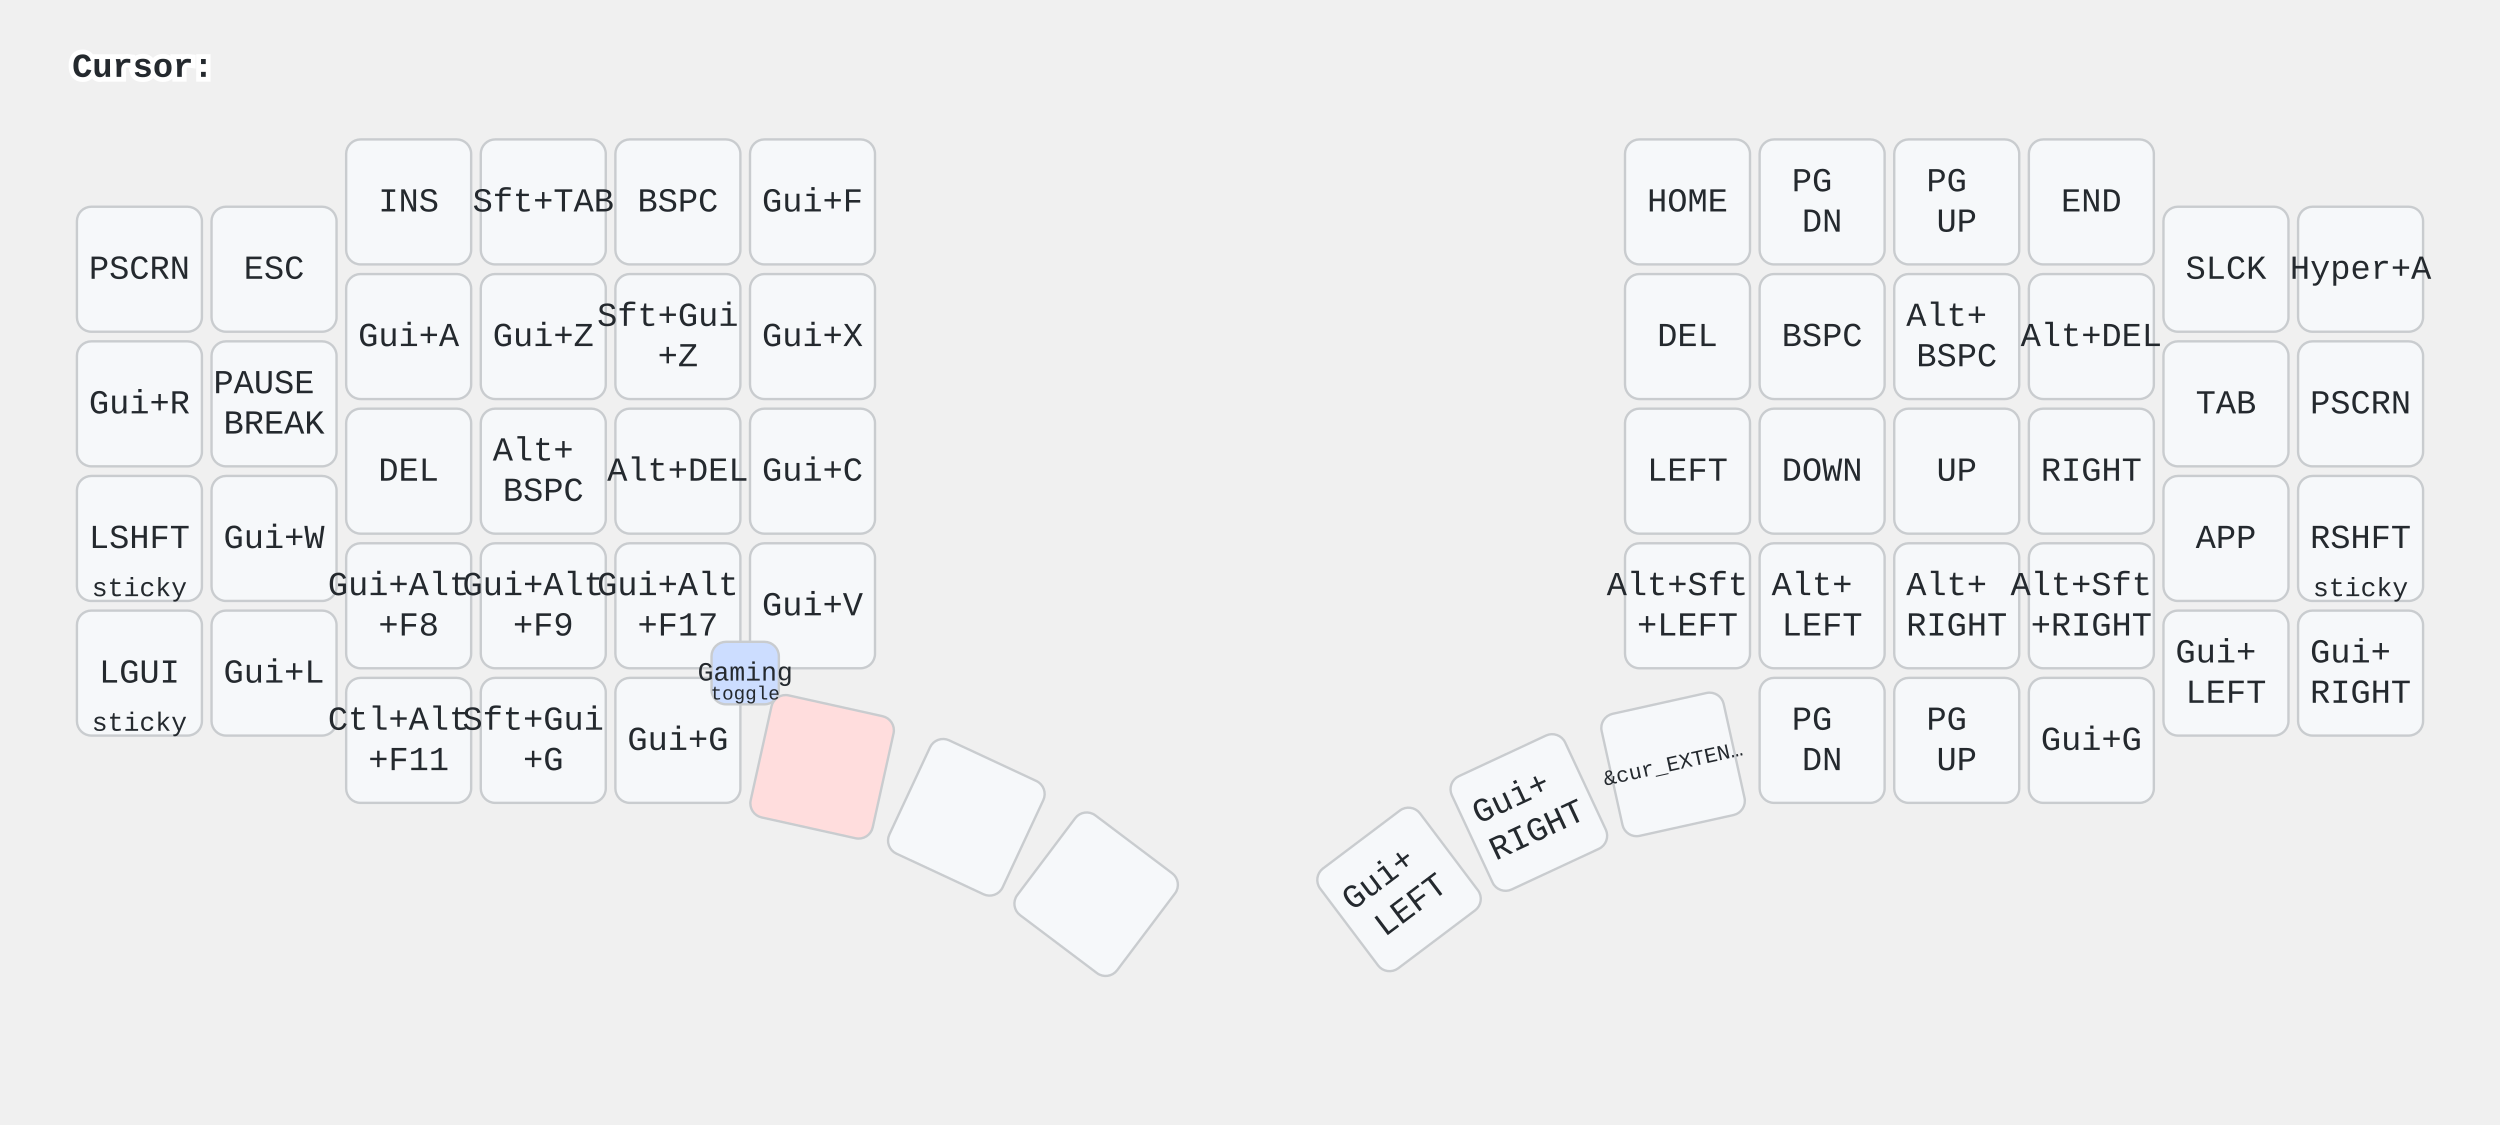
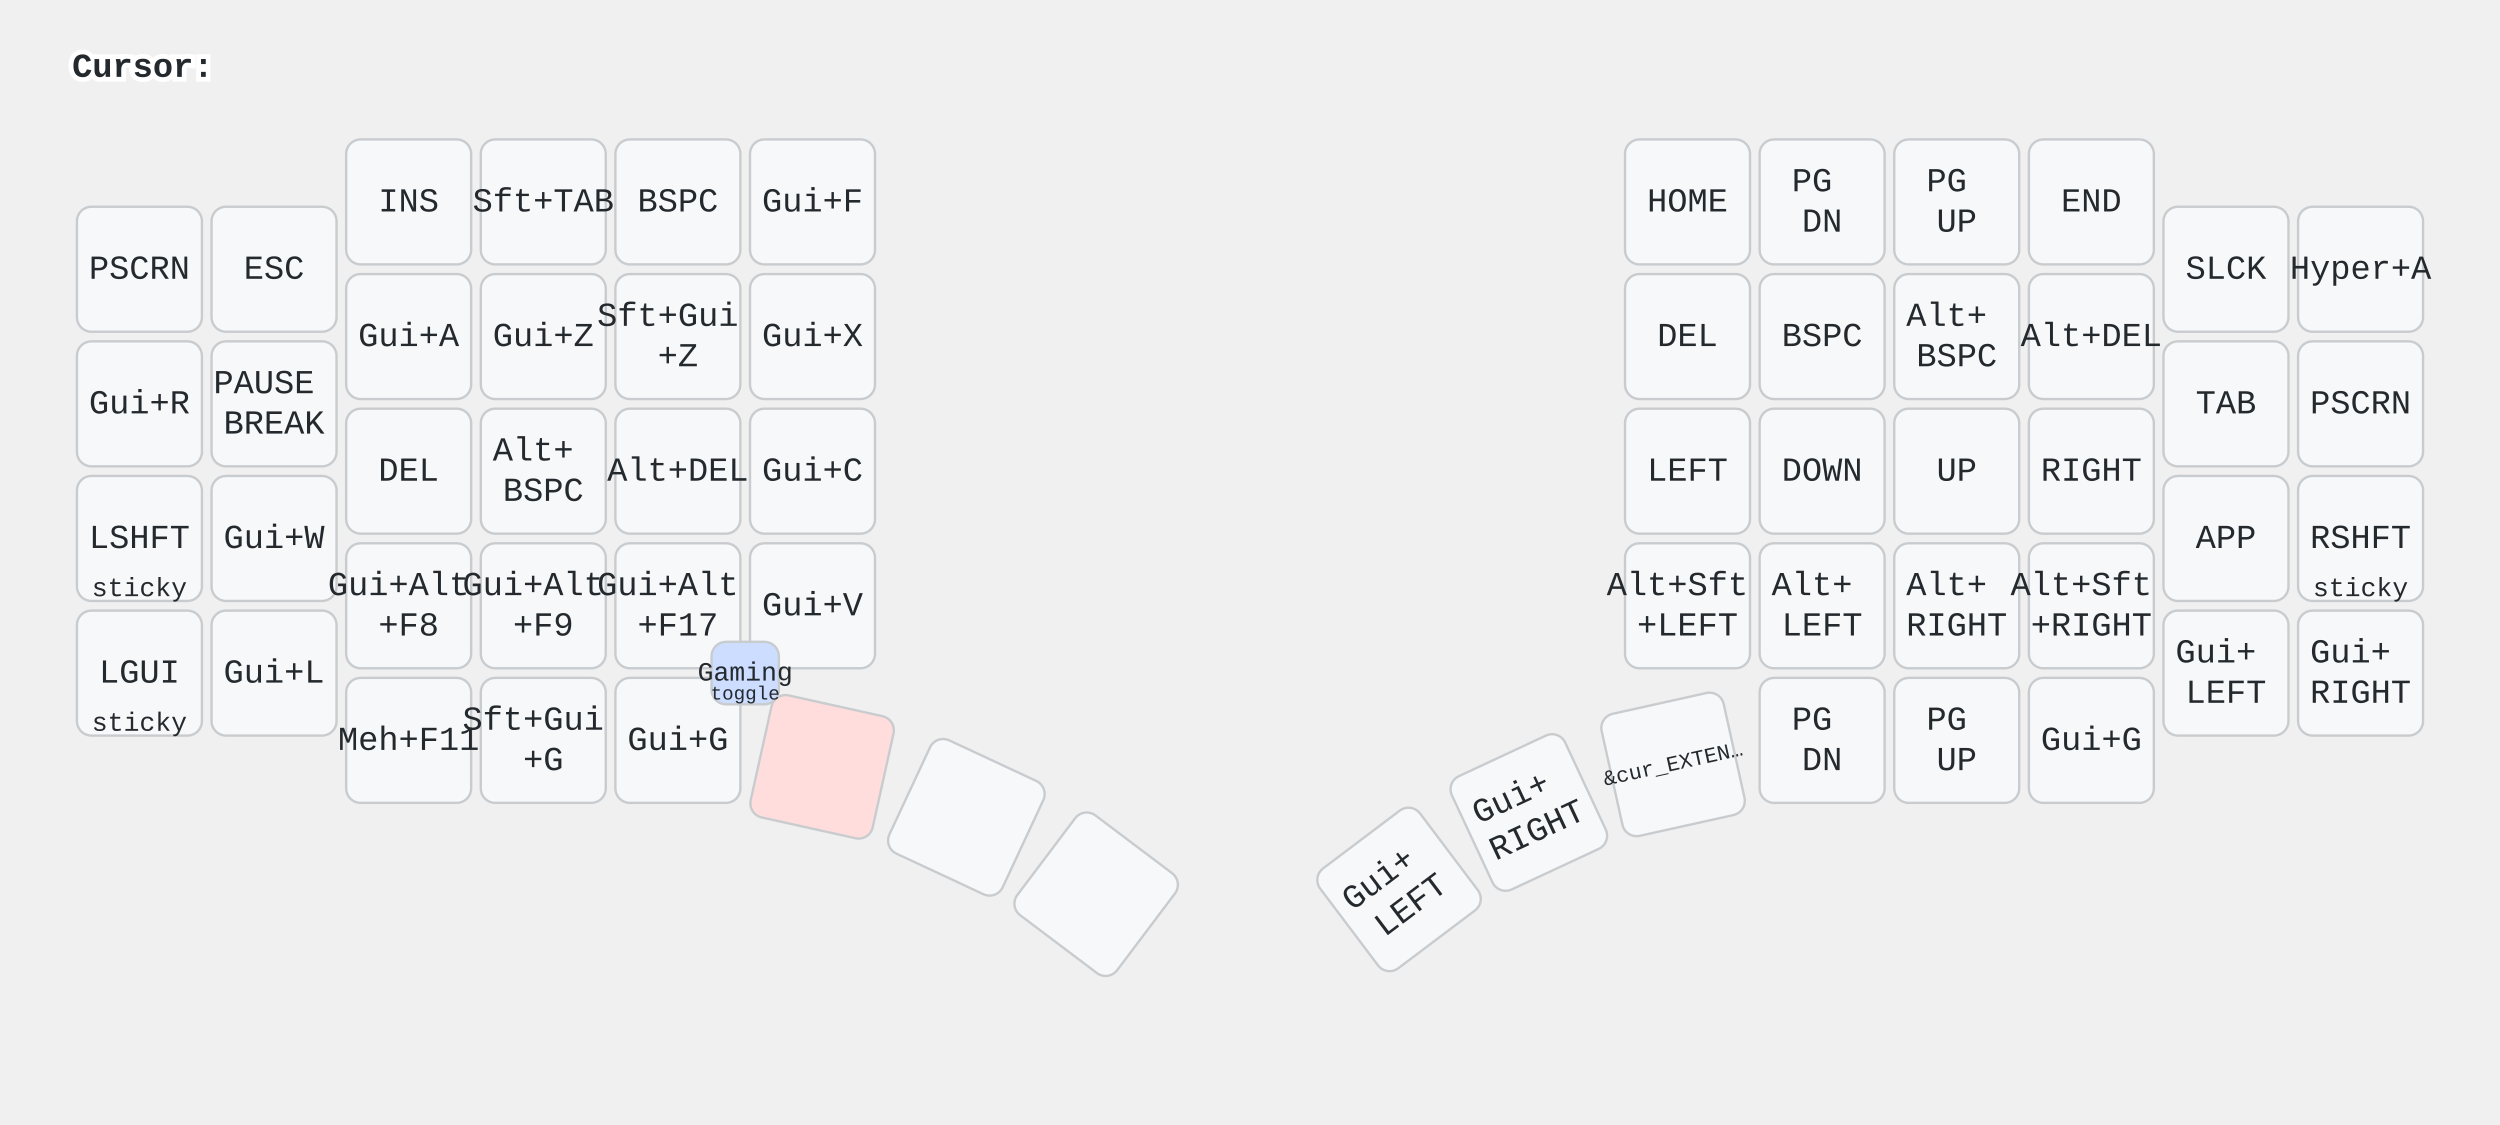
<svg xmlns="http://www.w3.org/2000/svg" width="1040" height="468" viewBox="0 0 1040 468" class="keymap">
  <style>/* inherit to force styles through use tags */
svg path {
    fill: inherit;
}

/* font and background color specifications */
svg.keymap {
    font-family: SFMono-Regular,Consolas,Liberation Mono,Menlo,monospace;
    font-size: 14px;
    font-kerning: normal;
    text-rendering: optimizeLegibility;
    fill: #24292e;
}

/* default key styling */
rect.key {
    fill: #f6f8fa;
}

rect.key, rect.combo {
    stroke: #c9cccf;
    stroke-width: 1;
}

/* default key side styling, only used is draw_key_sides is set */
rect.side {
    filter: brightness(90%);
}

/* color accent for combo boxes */
rect.combo, rect.combo-separate {
    fill: #cdf;
}

/* color accent for held keys */
rect.held, rect.combo.held {
    fill: #fdd;
}

/* color accent for ghost (optional) keys */
rect.ghost, rect.combo.ghost {
    stroke-dasharray: 4, 4;
    stroke-width: 2;
}

text {
    text-anchor: middle;
    dominant-baseline: middle;
}

/* styling for layer labels */
text.label {
    font-weight: bold;
    text-anchor: start;
    stroke: white;
    stroke-width: 4;
    paint-order: stroke;
}

/* styling for optional footer */
text.footer {
    text-anchor: end;
    dominant-baseline: auto;
    stroke: white;
    stroke-width: 4;
    paint-order: stroke;
}

/* styling for combo tap, and key non-tap label text */
text.combo, text.hold, text.shifted, text.left, text.right {
    font-size: 11px;
}

text.hold {
    text-anchor: middle;
    dominant-baseline: auto;
}

text.shifted {
    text-anchor: middle;
    dominant-baseline: hanging;
}

text.left {
    text-anchor: start;
}

text.right {
    text-anchor: end;
}

text.layer-activator {
    text-decoration: underline;
}

/* styling for hold/shifted label text in combo box */
text.combo.hold, text.combo.shifted, text.combo.left, text.combo.right {
    font-size: 8px;
}

/* lighter symbol for transparent keys */
text.trans {
    fill: #7b7e81;
}

/* styling for combo dendrons */
path.combo {
    stroke-width: 1;
    stroke: gray;
    fill: none;
}

/* Start Tabler Icons Cleanup */
/* cannot use height/width with glyphs */
.icon-tabler &gt; path {
    fill: inherit;
    stroke: inherit;
    stroke-width: 2;
}
/* hide tabler's default box */
.icon-tabler &gt; path[stroke="none"][fill="none"] {
    visibility: hidden;
}
/* End Tabler Icons Cleanup */
</style>
  <g transform="translate(30, 0)" class="layer-Cursor">
    <text x="0" y="28" class="label" id="Cursor">Cursor:</text>
    <g transform="translate(0, 56)">
      <g transform="translate(28, 56)" class="key keypos-0">
        <rect rx="6" ry="6" x="-26" y="-26" width="52" height="52" class="key" />
        <text x="0" y="0" class="key tap">PSCRN</text>
      </g>
      <g transform="translate(84, 56)" class="key keypos-1">
        <rect rx="6" ry="6" x="-26" y="-26" width="52" height="52" class="key" />
        <text x="0" y="0" class="key tap">ESC</text>
      </g>
      <g transform="translate(140, 28)" class="key keypos-2">
        <rect rx="6" ry="6" x="-26" y="-26" width="52" height="52" class="key" />
        <text x="0" y="0" class="key tap">INS</text>
      </g>
      <g transform="translate(196, 28)" class="key keypos-3">
        <rect rx="6" ry="6" x="-26" y="-26" width="52" height="52" class="key" />
        <text x="0" y="0" class="key tap">Sft+TAB</text>
      </g>
      <g transform="translate(252, 28)" class="key keypos-4">
        <rect rx="6" ry="6" x="-26" y="-26" width="52" height="52" class="key" />
        <text x="0" y="0" class="key tap">BSPC</text>
      </g>
      <g transform="translate(308, 28)" class="key keypos-5">
        <rect rx="6" ry="6" x="-26" y="-26" width="52" height="52" class="key" />
        <text x="0" y="0" class="key tap">Gui+F</text>
      </g>
      <g transform="translate(672, 28)" class="key keypos-6">
        <rect rx="6" ry="6" x="-26" y="-26" width="52" height="52" class="key" />
        <text x="0" y="0" class="key tap">HOME</text>
      </g>
      <g transform="translate(728, 28)" class="key keypos-7">
        <rect rx="6" ry="6" x="-26" y="-26" width="52" height="52" class="key" />
        <text x="0" y="0" class="key tap">
          <tspan x="0" dy="-0.6em">PG</tspan>
          <tspan x="0" dy="1.2em">DN</tspan>
        </text>
      </g>
      <g transform="translate(784, 28)" class="key keypos-8">
        <rect rx="6" ry="6" x="-26" y="-26" width="52" height="52" class="key" />
        <text x="0" y="0" class="key tap">
          <tspan x="0" dy="-0.6em">PG</tspan>
          <tspan x="0" dy="1.2em">UP</tspan>
        </text>
      </g>
      <g transform="translate(840, 28)" class="key keypos-9">
        <rect rx="6" ry="6" x="-26" y="-26" width="52" height="52" class="key" />
        <text x="0" y="0" class="key tap">END</text>
      </g>
      <g transform="translate(896, 56)" class="key keypos-10">
        <rect rx="6" ry="6" x="-26" y="-26" width="52" height="52" class="key" />
        <text x="0" y="0" class="key tap">SLCK</text>
      </g>
      <g transform="translate(952, 56)" class="key keypos-11">
        <rect rx="6" ry="6" x="-26" y="-26" width="52" height="52" class="key" />
        <text x="0" y="0" class="key tap">Hyper+A</text>
      </g>
      <g transform="translate(28, 112)" class="key keypos-12">
        <rect rx="6" ry="6" x="-26" y="-26" width="52" height="52" class="key" />
        <text x="0" y="0" class="key tap">Gui+R</text>
      </g>
      <g transform="translate(84, 112)" class="key keypos-13">
        <rect rx="6" ry="6" x="-26" y="-26" width="52" height="52" class="key" />
        <text x="0" y="0" class="key tap">
          <tspan x="0" dy="-0.6em">PAUSE</tspan>
          <tspan x="0" dy="1.2em">BREAK</tspan>
        </text>
      </g>
      <g transform="translate(140, 84)" class="key keypos-14">
        <rect rx="6" ry="6" x="-26" y="-26" width="52" height="52" class="key" />
        <text x="0" y="0" class="key tap">Gui+A</text>
      </g>
      <g transform="translate(196, 84)" class="key keypos-15">
        <rect rx="6" ry="6" x="-26" y="-26" width="52" height="52" class="key" />
        <text x="0" y="0" class="key tap">Gui+Z</text>
      </g>
      <g transform="translate(252, 84)" class="key keypos-16">
        <rect rx="6" ry="6" x="-26" y="-26" width="52" height="52" class="key" />
        <text x="0" y="0" class="key tap">
          <tspan x="0" dy="-0.6em">Sft+Gui</tspan>
          <tspan x="0" dy="1.2em">+Z</tspan>
        </text>
      </g>
      <g transform="translate(308, 84)" class="key keypos-17">
        <rect rx="6" ry="6" x="-26" y="-26" width="52" height="52" class="key" />
        <text x="0" y="0" class="key tap">Gui+X</text>
      </g>
      <g transform="translate(672, 84)" class="key keypos-18">
        <rect rx="6" ry="6" x="-26" y="-26" width="52" height="52" class="key" />
        <text x="0" y="0" class="key tap">DEL</text>
      </g>
      <g transform="translate(728, 84)" class="key keypos-19">
        <rect rx="6" ry="6" x="-26" y="-26" width="52" height="52" class="key" />
        <text x="0" y="0" class="key tap">BSPC</text>
      </g>
      <g transform="translate(784, 84)" class="key keypos-20">
        <rect rx="6" ry="6" x="-26" y="-26" width="52" height="52" class="key" />
        <text x="0" y="0" class="key tap">
          <tspan x="0" dy="-0.6em">Alt+</tspan>
          <tspan x="0" dy="1.2em">BSPC</tspan>
        </text>
      </g>
      <g transform="translate(840, 84)" class="key keypos-21">
        <rect rx="6" ry="6" x="-26" y="-26" width="52" height="52" class="key" />
        <text x="0" y="0" class="key tap">Alt+DEL</text>
      </g>
      <g transform="translate(896, 112)" class="key keypos-22">
        <rect rx="6" ry="6" x="-26" y="-26" width="52" height="52" class="key" />
        <text x="0" y="0" class="key tap">TAB</text>
      </g>
      <g transform="translate(952, 112)" class="key keypos-23">
        <rect rx="6" ry="6" x="-26" y="-26" width="52" height="52" class="key" />
        <text x="0" y="0" class="key tap">PSCRN</text>
      </g>
      <g transform="translate(28, 168)" class="key keypos-24">
        <rect rx="6" ry="6" x="-26" y="-26" width="52" height="52" class="key" />
        <text x="0" y="0" class="key tap">LSHFT</text>
        <text x="0" y="24" class="key hold">sticky</text>
      </g>
      <g transform="translate(84, 168)" class="key keypos-25">
        <rect rx="6" ry="6" x="-26" y="-26" width="52" height="52" class="key" />
        <text x="0" y="0" class="key tap">Gui+W</text>
      </g>
      <g transform="translate(140, 140)" class="key keypos-26">
        <rect rx="6" ry="6" x="-26" y="-26" width="52" height="52" class="key" />
        <text x="0" y="0" class="key tap">DEL</text>
      </g>
      <g transform="translate(196, 140)" class="key keypos-27">
        <rect rx="6" ry="6" x="-26" y="-26" width="52" height="52" class="key" />
        <text x="0" y="0" class="key tap">
          <tspan x="0" dy="-0.6em">Alt+</tspan>
          <tspan x="0" dy="1.2em">BSPC</tspan>
        </text>
      </g>
      <g transform="translate(252, 140)" class="key keypos-28">
        <rect rx="6" ry="6" x="-26" y="-26" width="52" height="52" class="key" />
        <text x="0" y="0" class="key tap">Alt+DEL</text>
      </g>
      <g transform="translate(308, 140)" class="key keypos-29">
        <rect rx="6" ry="6" x="-26" y="-26" width="52" height="52" class="key" />
        <text x="0" y="0" class="key tap">Gui+C</text>
      </g>
      <g transform="translate(672, 140)" class="key keypos-30">
        <rect rx="6" ry="6" x="-26" y="-26" width="52" height="52" class="key" />
        <text x="0" y="0" class="key tap">LEFT</text>
      </g>
      <g transform="translate(728, 140)" class="key keypos-31">
        <rect rx="6" ry="6" x="-26" y="-26" width="52" height="52" class="key" />
        <text x="0" y="0" class="key tap">DOWN</text>
      </g>
      <g transform="translate(784, 140)" class="key keypos-32">
        <rect rx="6" ry="6" x="-26" y="-26" width="52" height="52" class="key" />
        <text x="0" y="0" class="key tap">UP</text>
      </g>
      <g transform="translate(840, 140)" class="key keypos-33">
        <rect rx="6" ry="6" x="-26" y="-26" width="52" height="52" class="key" />
        <text x="0" y="0" class="key tap">RIGHT</text>
      </g>
      <g transform="translate(896, 168)" class="key keypos-34">
        <rect rx="6" ry="6" x="-26" y="-26" width="52" height="52" class="key" />
        <text x="0" y="0" class="key tap">APP</text>
      </g>
      <g transform="translate(952, 168)" class="key keypos-35">
        <rect rx="6" ry="6" x="-26" y="-26" width="52" height="52" class="key" />
        <text x="0" y="0" class="key tap">RSHFT</text>
        <text x="0" y="24" class="key hold">sticky</text>
      </g>
      <g transform="translate(28, 224)" class="key keypos-36">
        <rect rx="6" ry="6" x="-26" y="-26" width="52" height="52" class="key" />
        <text x="0" y="0" class="key tap">LGUI</text>
        <text x="0" y="24" class="key hold">sticky</text>
      </g>
      <g transform="translate(84, 224)" class="key keypos-37">
        <rect rx="6" ry="6" x="-26" y="-26" width="52" height="52" class="key" />
        <text x="0" y="0" class="key tap">Gui+L</text>
      </g>
      <g transform="translate(140, 196)" class="key keypos-38">
        <rect rx="6" ry="6" x="-26" y="-26" width="52" height="52" class="key" />
        <text x="0" y="0" class="key tap">
          <tspan x="0" dy="-0.6em">Gui+Alt</tspan>
          <tspan x="0" dy="1.2em">+F8</tspan>
        </text>
      </g>
      <g transform="translate(196, 196)" class="key keypos-39">
        <rect rx="6" ry="6" x="-26" y="-26" width="52" height="52" class="key" />
        <text x="0" y="0" class="key tap">
          <tspan x="0" dy="-0.6em">Gui+Alt</tspan>
          <tspan x="0" dy="1.2em">+F9</tspan>
        </text>
      </g>
      <g transform="translate(252, 196)" class="key keypos-40">
        <rect rx="6" ry="6" x="-26" y="-26" width="52" height="52" class="key" />
        <text x="0" y="0" class="key tap">
          <tspan x="0" dy="-0.6em">Gui+Alt</tspan>
          <tspan x="0" dy="1.2em">+F17</tspan>
        </text>
      </g>
      <g transform="translate(308, 196)" class="key keypos-41">
        <rect rx="6" ry="6" x="-26" y="-26" width="52" height="52" class="key" />
        <text x="0" y="0" class="key tap">Gui+V</text>
      </g>
      <g transform="translate(672, 196)" class="key keypos-42">
        <rect rx="6" ry="6" x="-26" y="-26" width="52" height="52" class="key" />
        <text x="0" y="0" class="key tap">
          <tspan x="0" dy="-0.6em">Alt+Sft</tspan>
          <tspan x="0" dy="1.2em">+LEFT</tspan>
        </text>
      </g>
      <g transform="translate(728, 196)" class="key keypos-43">
        <rect rx="6" ry="6" x="-26" y="-26" width="52" height="52" class="key" />
        <text x="0" y="0" class="key tap">
          <tspan x="0" dy="-0.6em">Alt+</tspan>
          <tspan x="0" dy="1.2em">LEFT</tspan>
        </text>
      </g>
      <g transform="translate(784, 196)" class="key keypos-44">
        <rect rx="6" ry="6" x="-26" y="-26" width="52" height="52" class="key" />
        <text x="0" y="0" class="key tap">
          <tspan x="0" dy="-0.6em">Alt+</tspan>
          <tspan x="0" dy="1.2em">RIGHT</tspan>
        </text>
      </g>
      <g transform="translate(840, 196)" class="key keypos-45">
        <rect rx="6" ry="6" x="-26" y="-26" width="52" height="52" class="key" />
        <text x="0" y="0" class="key tap">
          <tspan x="0" dy="-0.6em">Alt+Sft</tspan>
          <tspan x="0" dy="1.2em">+RIGHT</tspan>
        </text>
      </g>
      <g transform="translate(896, 224)" class="key keypos-46">
        <rect rx="6" ry="6" x="-26" y="-26" width="52" height="52" class="key" />
        <text x="0" y="0" class="key tap">
          <tspan x="0" dy="-0.6em">Gui+</tspan>
          <tspan x="0" dy="1.2em">LEFT</tspan>
        </text>
      </g>
      <g transform="translate(952, 224)" class="key keypos-47">
        <rect rx="6" ry="6" x="-26" y="-26" width="52" height="52" class="key" />
        <text x="0" y="0" class="key tap">
          <tspan x="0" dy="-0.6em">Gui+</tspan>
          <tspan x="0" dy="1.2em">RIGHT</tspan>
        </text>
      </g>
      <g transform="translate(140, 252)" class="key keypos-48">
        <rect rx="6" ry="6" x="-26" y="-26" width="52" height="52" class="key" />
-         <text x="0" y="0" class="key tap">
-           <tspan x="0" dy="-0.6em">Ctl+Alt</tspan>
-           <tspan x="0" dy="1.2em">+F11</tspan>
-         </text>
+         <text x="0" y="0" class="key tap">Meh+F11</text>
      </g>
      <g transform="translate(196, 252)" class="key keypos-49">
        <rect rx="6" ry="6" x="-26" y="-26" width="52" height="52" class="key" />
        <text x="0" y="0" class="key tap">
          <tspan x="0" dy="-0.6em">Sft+Gui</tspan>
          <tspan x="0" dy="1.2em">+G</tspan>
        </text>
      </g>
      <g transform="translate(252, 252)" class="key keypos-50">
        <rect rx="6" ry="6" x="-26" y="-26" width="52" height="52" class="key" />
        <text x="0" y="0" class="key tap">Gui+G</text>
      </g>
      <g transform="translate(728, 252)" class="key keypos-51">
        <rect rx="6" ry="6" x="-26" y="-26" width="52" height="52" class="key" />
        <text x="0" y="0" class="key tap">
          <tspan x="0" dy="-0.6em">PG</tspan>
          <tspan x="0" dy="1.2em">DN</tspan>
        </text>
      </g>
      <g transform="translate(784, 252)" class="key keypos-52">
        <rect rx="6" ry="6" x="-26" y="-26" width="52" height="52" class="key" />
        <text x="0" y="0" class="key tap">
          <tspan x="0" dy="-0.6em">PG</tspan>
          <tspan x="0" dy="1.2em">UP</tspan>
        </text>
      </g>
      <g transform="translate(840, 252)" class="key keypos-53">
        <rect rx="6" ry="6" x="-26" y="-26" width="52" height="52" class="key" />
        <text x="0" y="0" class="key tap">Gui+G</text>
      </g>
      <g transform="translate(312, 263) rotate(12.5)" class="key held keypos-54">
        <rect rx="6" ry="6" x="-26" y="-26" width="52" height="52" class="key held" />
      </g>
      <g transform="translate(372, 284) rotate(25.0)" class="key keypos-55">
        <rect rx="6" ry="6" x="-26" y="-26" width="52" height="52" class="key" />
      </g>
      <g transform="translate(426, 316) rotate(37.0)" class="key keypos-56">
        <rect rx="6" ry="6" x="-26" y="-26" width="52" height="52" class="key" />
      </g>
      <g transform="translate(552, 314) rotate(-37.0)" class="key keypos-57">
        <rect rx="6" ry="6" x="-26" y="-26" width="52" height="52" class="key" />
        <text x="0" y="0" class="key tap">
          <tspan x="0" dy="-0.6em">Gui+</tspan>
          <tspan x="0" dy="1.2em">LEFT</tspan>
        </text>
      </g>
      <g transform="translate(606, 282) rotate(-25.0)" class="key keypos-58">
        <rect rx="6" ry="6" x="-26" y="-26" width="52" height="52" class="key" />
        <text x="0" y="0" class="key tap">
          <tspan x="0" dy="-0.6em">Gui+</tspan>
          <tspan x="0" dy="1.2em">RIGHT</tspan>
        </text>
      </g>
      <g transform="translate(666, 262) rotate(-12.5)" class="key keypos-59">
        <rect rx="6" ry="6" x="-26" y="-26" width="52" height="52" class="key" />
        <text x="0" y="0" class="key tap">
          <tspan style="font-size: 64%">&amp;cur_EXTEN…</tspan>
        </text>
      </g>
      <g class="combo combopos-0">
        <rect rx="6" ry="6" x="266" y="211" width="28" height="26" class="combo" />
        <text x="280" y="224" class="combo tap">Gaming</text>
        <text x="280" y="235" class="combo hold">toggle</text>
      </g>
    </g>
  </g>
</svg>
